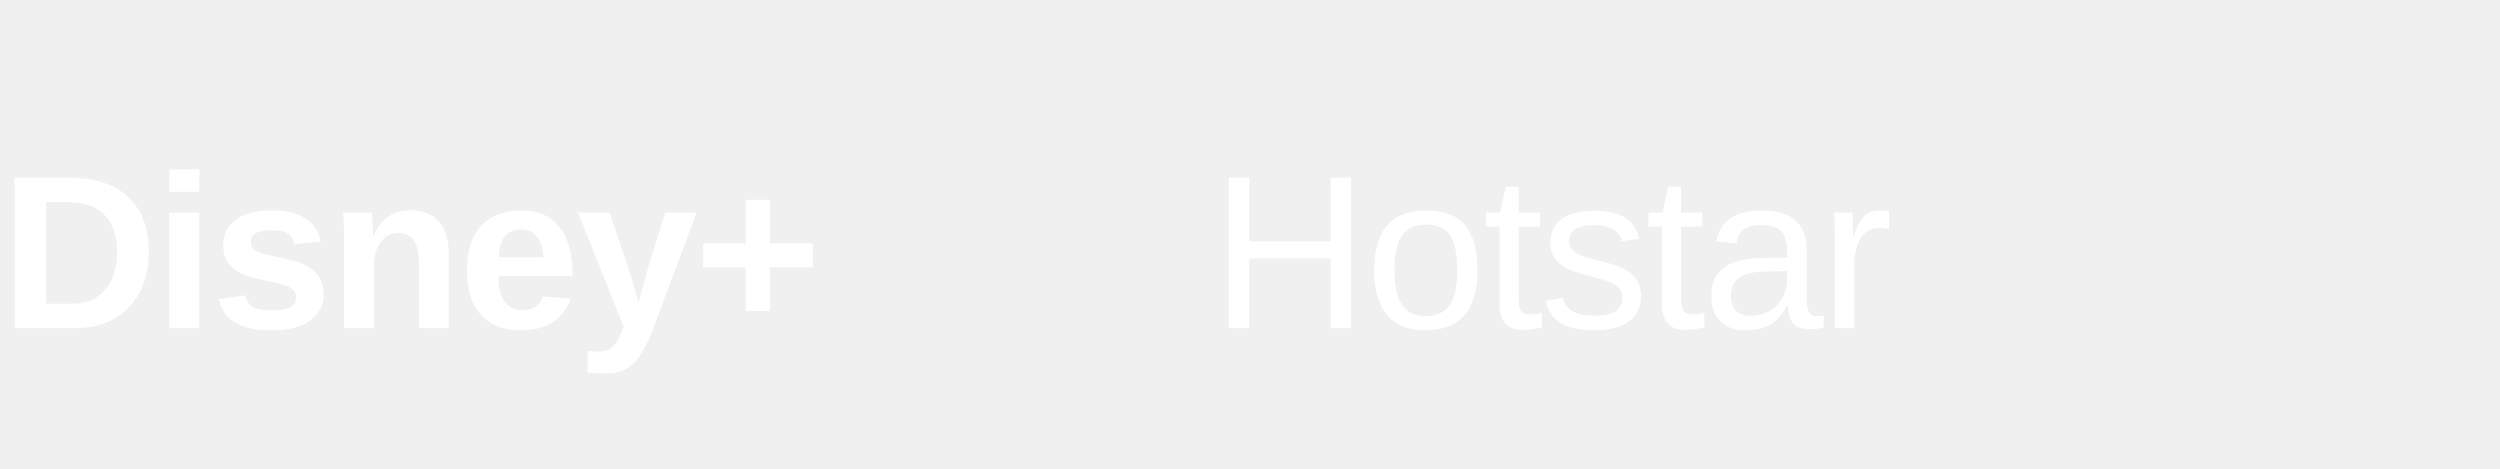
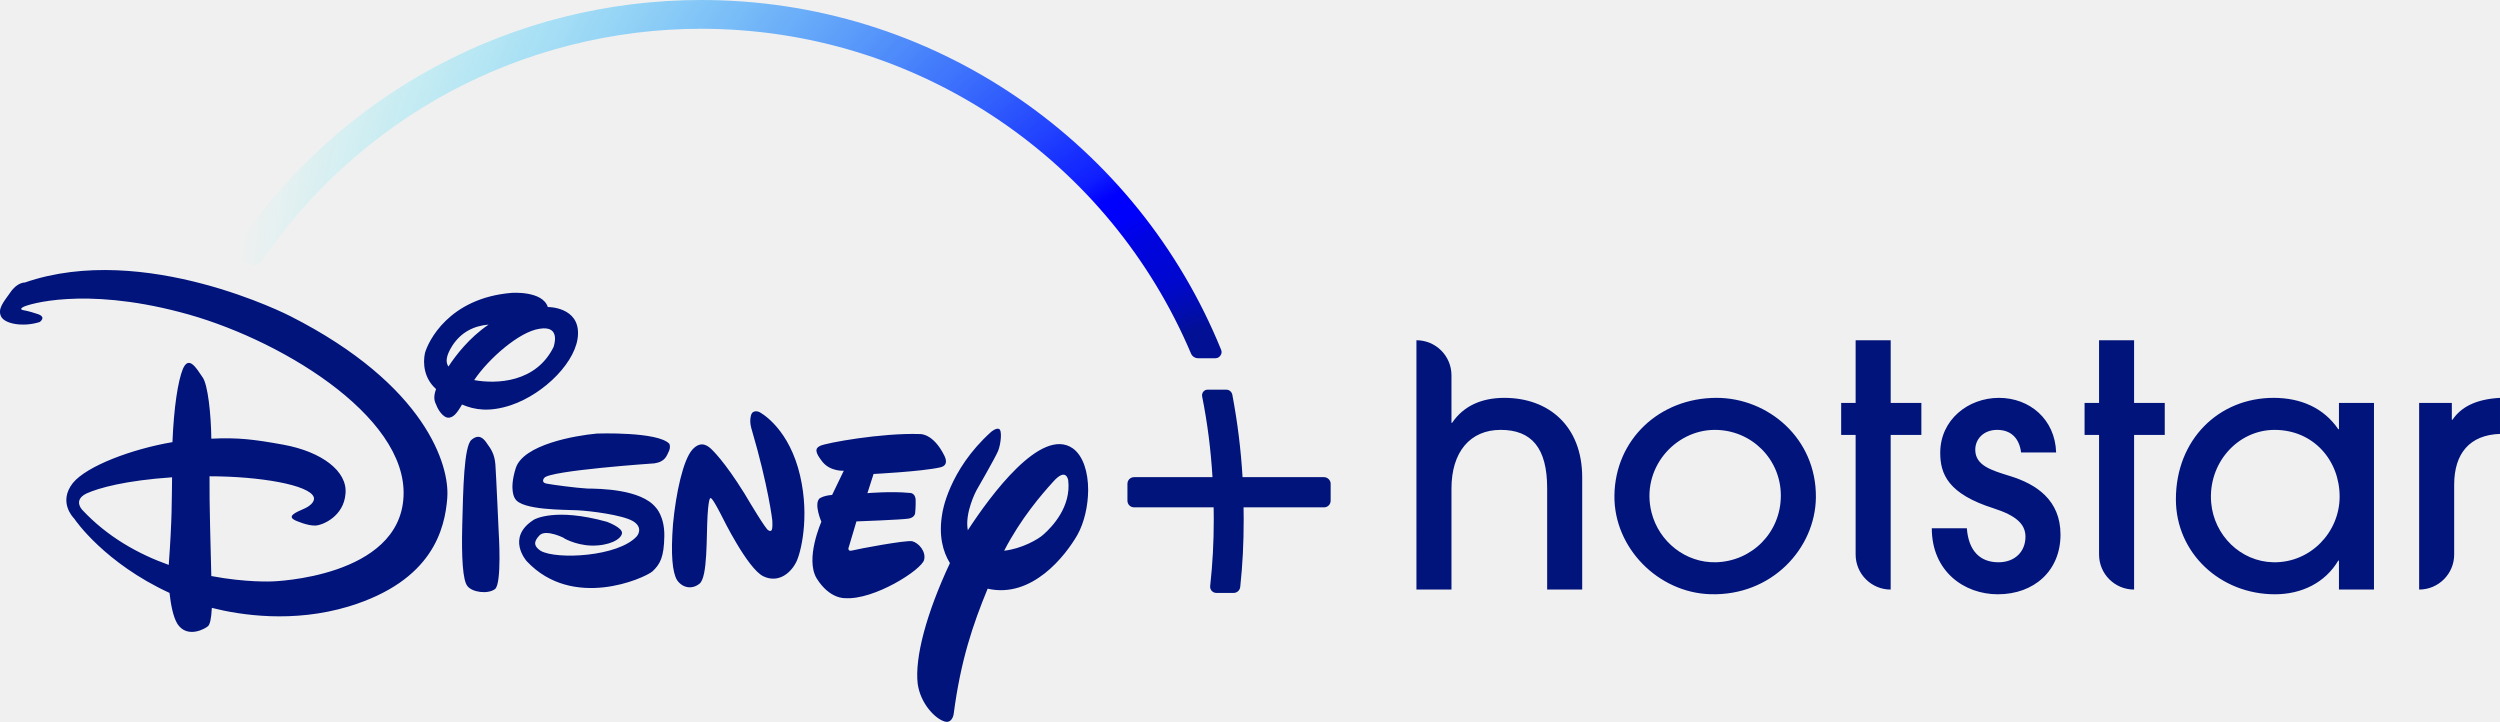
- <svg xmlns="http://www.w3.org/2000/svg" viewBox="0 0 320 60" fill="white">
-   <text x="0" y="42" font-family="'Avenir Next', 'Helvetica Neue', Arial, sans-serif" font-size="28" font-weight="700" letter-spacing="-0.5" fill="white">Disney+</text>
-   <text x="155" y="42" font-family="'Avenir Next', 'Helvetica Neue', Arial, sans-serif" font-size="28" font-weight="400" letter-spacing="-0.5" fill="white">Hotstar</text>
+ <svg xmlns="http://www.w3.org/2000/svg" width="1000" height="288.743" viewBox="0 0 264.583 76.397" version="1.1" id="svg9357">
+   <defs id="defs9351">
+     <linearGradient y2="84.295" x2="189.496" y1="184.483" x1="930.503" gradientUnits="userSpaceOnUse" id="SVGID_1_" gradientTransform="matrix(0.1408261,0,0,0.1408261,-193.4908,46.07922)">
+       <stop id="stop4543" style="stop-color:#00147a;stop-opacity:1" offset="0" />
+       <stop id="stop4545" style="stop-color:#0910fe;stop-opacity:1" offset="0.122" />
+       <stop id="stop4547" style="stop-color:#86c4ff;stop-opacity:1" offset="0.408" />
+       <stop id="stop4549" style="stop-color:#c6f5fb;stop-opacity:1" offset="0.655" />
+       <stop id="stop4551" style="stop-color:#ffffff;stop-opacity:1" offset="1" />
+     </linearGradient>
+     <clipPath clipPathUnits="userSpaceOnUse" id="clipPath3112">
+       <path d="M 0,0 H 1920 V 1080 H 0 Z" id="path3110" />
+     </clipPath>
+     <clipPath clipPathUnits="userSpaceOnUse" id="clipPath3124">
+       <path d="m 1241.53,411.064 c -19.46,-0.002 -37.52,-9.671 -48.3,-25.869 v 0 c -0.12,-0.176 -0.15,-0.394 -0.08,-0.596 v 0 c 0.07,-0.205 0.23,-0.362 0.43,-0.431 v 0 l 1.51,-0.51 c 0.09,-0.027 0.18,-0.042 0.27,-0.042 v 0 c 0.28,0 0.54,0.139 0.7,0.37 v 0 c 4.94,7.268 11.64,13.319 19.36,17.5 v 0 c 7.96,4.316 17,6.598 26.11,6.6 v 0 h 0.01 c 11.01,0 21.63,-3.246 30.72,-9.389 v 0 c 8.87,-5.994 15.76,-14.354 19.92,-24.18 v 0 c 0.13,-0.293 0.41,-0.482 0.73,-0.482 v 0 h 1.8 c 0.21,0 0.41,0.103 0.53,0.278 v 0 c 0.11,0.173 0.13,0.393 0.06,0.587 v 0 c -4.3,10.566 -11.55,19.573 -21,26.043 v 0 c -9.66,6.621 -20.99,10.121 -32.76,10.121 v 0 z" id="path3122" />
+     </clipPath>
+     <radialGradient id="radial-gradient" gradientUnits="userSpaceOnUse" cx="942.524" cy="279.896" r="760.124" fx="942.524" fy="279.896" gradientTransform="matrix(0.1353541,0,0,0.1353541,-193.5542,47.32222)">
+       <stop offset="0.007" stop-color="#021192" stop-opacity="1" id="stop847" />
+       <stop offset="0.03" stop-color="#021096" stop-opacity="1" id="stop849" />
+       <stop offset="0.057" stop-color="#010cb4" stop-opacity="1" id="stop851" />
+       <stop offset="0.084" stop-color="#0008ce" stop-opacity="1" id="stop853" />
+       <stop offset="0.111" stop-color="#0006d7" stop-opacity="1" id="stop855" />
+       <stop offset="0.138" stop-color="#0004e1" stop-opacity="1" id="stop857" />
+       <stop offset="0.165" stop-color="#0001fa" stop-opacity="1" id="stop859" />
+       <stop offset="0.191" stop-color="#0000fe" stop-opacity="1" id="stop861" />
+       <stop offset="0.216" stop-color="#0f1eff" stop-opacity="1" id="stop863" />
+       <stop offset="1" stop-color="#00ffff" stop-opacity="0" id="stop865" />
+     </radialGradient>
+     <defs id="defs868">
+       <radialGradient id="radialGradient944" gradientUnits="userSpaceOnUse" cx="942.524" cy="279.896" r="760.124" fx="942.524" fy="279.896">
+         <stop offset="0.007" stop-color="#021192" stop-opacity="1" id="stop924" />
+         <stop offset="0.03" stop-color="#021096" stop-opacity="1" id="stop926" />
+         <stop offset="0.057" stop-color="#010cb4" stop-opacity="1" id="stop928" />
+         <stop offset="0.084" stop-color="#0008ce" stop-opacity="1" id="stop930" />
+         <stop offset="0.111" stop-color="#0006d7" stop-opacity="1" id="stop932" />
+         <stop offset="0.138" stop-color="#0004e1" stop-opacity="1" id="stop934" />
+         <stop offset="0.165" stop-color="#0001fa" stop-opacity="1" id="stop936" />
+         <stop offset="0.191" stop-color="#0000fe" stop-opacity="1" id="stop938" />
+         <stop offset="0.216" stop-color="#0f1eff" stop-opacity="1" id="stop940" />
+         <stop offset="1" stop-color="#00ffff" stop-opacity="0" id="stop942" />
+       </radialGradient>
+     </defs>
+   </defs>
+   <g id="layer1" transform="translate(193.4913,-47.36283)">
+     <g id="g3483">
+       <path style="fill:#01147c;fill-opacity:1;stroke-width:1.68" d="m 47.131,89.469 c 2.887,0 5.311,1.07 6.846,3.317 h 0.071 v -2.781 h 3.708 v 19.754 h -3.708 v -3.067 h -0.071 c -1.391,2.352 -3.888,3.566 -6.704,3.566 -5.775,0 -10.482,-4.35 -10.482,-10.055 0,-6.311 4.528,-10.734 10.341,-10.734 z m -58.959,0 c 5.454,0 10.589,4.28 10.519,10.556 -0.072,5.38 -4.666,10.426 -11.176,10.226 -5.52,-0.168 -10.211,-4.912 -10.147,-10.433 0.071,-5.957 4.789,-10.349 10.804,-10.349 z m 29.881,0 c 3.282,0 5.955,2.284 6.063,5.777 H 20.407 c -0.178,-1.425 -0.998,-2.388 -2.532,-2.388 -1.427,0 -2.317,0.963 -2.317,2.102 0,1.677 1.714,2.176 3.673,2.783 2.781,0.855 5.348,2.531 5.348,6.204 0,3.814 -2.783,6.311 -6.632,6.311 -3.566,0 -6.99,-2.425 -6.99,-6.99 h 3.71 c 0.178,2.391 1.39,3.603 3.351,3.603 1.712,0 2.853,-1.106 2.853,-2.71 0,-1.354 -1.033,-2.245 -3.352,-2.994 -4.849,-1.534 -5.669,-3.638 -5.669,-5.884 0,-3.495 2.959,-5.812 6.204,-5.812 z M -43.586,83.373 c 2.048,0 3.708,1.66 3.708,3.708 v 5.027 h 0.072 c 1.176,-1.748 3.067,-2.638 5.527,-2.638 4.707,0 8.237,2.994 8.237,8.415 v 11.873 h -3.708 V 99.026 c 0,-4.243 -1.64,-6.168 -4.92,-6.168 -3.246,0 -5.207,2.352 -5.207,6.204 v 10.697 h -3.708 z m 50.193,0 v 6.632 h 3.246 v 3.388 H 6.605 v 16.366 c -2.047,0 -3.708,-1.66 -3.708,-3.708 V 93.392 H 1.366 V 90.005 H 2.897 v -6.632 h 3.708 z m 25.759,0 v 6.632 h 3.246 v 3.388 h -3.245 v 16.366 c -2.048,0 -3.708,-1.66 -3.708,-3.708 V 93.392 h -1.532 v -3.388 h 1.532 v -6.632 h 3.708 z m 38.726,6.098 v 3.814 c -3.209,0.108 -4.849,2.067 -4.849,5.385 v 7.38 c 0,2.048 -1.66,3.708 -3.708,3.708 V 90.005 h 3.46 v 1.781 h 0.071 c 0.891,-1.317 2.425,-2.173 5.027,-2.315 z m -83.098,3.388 c -4.253,0 -7.85,4.125 -6.703,8.722 0.78,3.117 3.621,5.375 6.834,5.288 3.792,-0.106 6.856,-3.135 6.856,-7.057 0,-3.853 -3.102,-6.953 -6.987,-6.953 z m 59.243,0 c -3.915,0 -7.074,3.535 -6.711,7.713 0.301,3.445 3.115,6.229 6.57,6.298 3.918,0.079 7.024,-3.162 7.024,-6.951 0,-3.851 -2.783,-7.059 -6.883,-7.059 z" id="path2" />
+       <path id="Path" d="m -93.961,96.821 c -1.949,0.447 -7.079,0.704 -7.079,0.704 l -0.65,2.03 c 0,0 2.558,-0.217 4.426,-0.027 0,0 0.609,-0.068 0.677,0.69 0.027,0.704 -0.054,1.462 -0.054,1.462 0,0 -0.041,0.46 -0.69,0.568 -0.704,0.122 -5.522,0.298 -5.522,0.298 l -0.785,2.639 c 0,0 -0.284,0.609 0.365,0.433 0.609,-0.162 5.658,-1.11 6.321,-0.975 0.704,0.176 1.489,1.11 1.259,1.976 -0.271,1.056 -5.306,4.277 -8.378,4.047 0,0 -1.611,0.108 -2.978,-2.071 -1.272,-2.071 0.487,-6.01 0.487,-6.01 0,0 -0.799,-1.841 -0.217,-2.45 0,0 0.352,-0.311 1.354,-0.393 l 1.232,-2.558 c 0,0 -1.408,0.095 -2.247,-0.934 -0.785,-0.988 -0.839,-1.435 -0.244,-1.705 0.636,-0.311 6.497,-1.381 10.531,-1.245 0,0 1.408,-0.135 2.612,2.301 -0.014,0 0.582,0.988 -0.42,1.218 z m -15.173,9.827 c -0.514,1.218 -1.881,2.518 -3.573,1.705 -1.678,-0.812 -4.345,-6.267 -4.345,-6.267 0,0 -1.015,-2.03 -1.205,-1.99 0,0 -0.217,-0.393 -0.352,1.827 -0.135,2.22 0.027,6.538 -0.853,7.214 -0.839,0.677 -1.854,0.406 -2.382,-0.393 -0.474,-0.785 -0.677,-2.653 -0.42,-5.929 0.311,-3.276 1.069,-6.768 2.044,-7.864 0.975,-1.083 1.76,-0.298 2.057,-0.014 0,0 1.299,1.178 3.452,4.643 l 0.379,0.636 c 0,0 1.949,3.276 2.152,3.262 0,0 0.162,0.149 0.298,0.041 0.203,-0.054 0.122,-1.11 0.122,-1.11 0,0 -0.406,-3.56 -2.179,-9.597 0,0 -0.271,-0.758 -0.081,-1.462 0.176,-0.717 0.893,-0.379 0.893,-0.379 0,0 2.761,1.381 4.088,5.874 1.313,4.534 0.42,8.581 -0.095,9.8 z m -13.562,-11.546 c -0.23,0.46 -0.365,1.123 -1.53,1.299 0,0 -11.14,0.758 -11.668,1.543 0,0 -0.393,0.46 0.217,0.596 0.609,0.122 3.127,0.46 4.345,0.528 1.299,0.014 5.685,0.054 7.255,2.017 0,0 0.934,0.934 0.893,3.045 -0.041,2.166 -0.42,2.924 -1.259,3.709 -0.88,0.731 -8.433,4.115 -13.305,-1.083 0,0 -2.247,-2.504 0.772,-4.399 0,0 2.179,-1.313 7.715,0.23 0,0 1.678,0.609 1.597,1.218 -0.095,0.65 -1.381,1.34 -3.248,1.299 -1.814,-0.054 -3.14,-0.92 -2.883,-0.785 0.244,0.095 -1.949,-1.056 -2.626,-0.271 -0.677,0.717 -0.514,1.164 0.149,1.611 1.692,0.961 8.23,0.623 10.179,-1.543 0,0 0.772,-0.88 -0.406,-1.597 -1.178,-0.677 -4.548,-1.083 -5.861,-1.151 -1.259,-0.068 -5.942,0.013 -6.619,-1.232 0,0 -0.677,-0.839 0.068,-3.221 0.785,-2.491 6.24,-3.452 8.595,-3.668 0,0 6.483,-0.23 7.675,1.096 -0.013,0 0.149,0.311 -0.054,0.758 z m -18.408,14.605 c -0.785,0.582 -2.45,0.325 -2.924,-0.325 -0.474,-0.582 -0.636,-2.897 -0.541,-6.524 0.095,-3.668 0.176,-8.216 0.961,-8.933 0.839,-0.731 1.354,-0.095 1.678,0.406 0.352,0.487 0.772,1.029 0.866,2.179 0.081,1.151 0.352,7.187 0.352,7.187 0,0 0.352,5.441 -0.393,6.01 z m 1.692,-19.464 c -2.287,0.758 -3.858,0.501 -5.184,-0.068 -0.582,1.015 -0.92,1.326 -1.367,1.394 -0.65,0.068 -1.232,-0.975 -1.34,-1.313 -0.108,-0.257 -0.42,-0.69 -0.041,-1.719 -1.299,-1.164 -1.394,-2.734 -1.178,-3.79 0.325,-1.218 2.518,-5.847 9.191,-6.389 0,0 3.262,-0.244 3.817,1.502 h 0.095 c 0,0 3.167,0.014 3.1,2.829 -0.041,2.829 -3.519,6.348 -7.093,7.553 z m -6.226,-6.267 c -0.677,1.083 -0.704,1.733 -0.393,2.179 0.772,-1.178 2.179,-3.032 4.25,-4.44 -1.597,0.135 -2.937,0.826 -3.858,2.26 z m 9.218,-1.814 c -2.098,0.311 -5.346,3.127 -6.89,5.428 2.369,0.433 6.551,0.271 8.405,-3.506 -0.013,0 0.88,-2.342 -1.516,-1.922 z m 56.957,21.806 c -1.259,2.193 -4.792,6.768 -9.502,5.698 -1.557,3.776 -2.856,7.58 -3.6,13.292 0,0 -0.162,1.11 -1.083,0.717 -0.907,-0.325 -2.423,-1.841 -2.721,-3.939 -0.325,-2.761 0.907,-7.431 3.411,-12.777 -0.731,-1.191 -1.232,-2.897 -0.799,-5.319 0,0 0.636,-4.494 5.143,-8.554 0,0 0.541,-0.474 0.853,-0.325 0.352,0.149 0.189,1.611 -0.095,2.315 -0.284,0.704 -2.301,4.196 -2.301,4.196 0,0 -1.259,2.355 -0.907,4.21 2.369,-3.641 7.756,-10.991 11.099,-8.676 1.123,0.799 1.638,2.545 1.638,4.426 -0.014,1.665 -0.406,3.424 -1.137,4.737 z m -0.975,-5.766 c 0,0 -0.189,-1.448 -1.597,0.149 -1.218,1.34 -3.411,3.871 -5.184,7.296 1.854,-0.203 3.641,-1.218 4.182,-1.733 0.88,-0.785 2.924,-2.897 2.599,-5.712 z m -65.714,1.841 c -0.257,3.276 -1.516,8.784 -10.436,11.505 -5.888,1.773 -11.451,0.92 -14.483,0.149 -0.068,1.205 -0.203,1.719 -0.393,1.922 -0.257,0.257 -2.179,1.367 -3.235,-0.203 -0.474,-0.744 -0.717,-2.098 -0.853,-3.303 -6.822,-3.14 -9.962,-7.661 -10.084,-7.864 -0.149,-0.149 -1.705,-1.773 -0.149,-3.763 1.462,-1.8 6.24,-3.6 10.544,-4.331 0.149,-3.682 0.582,-6.456 1.096,-7.729 0.623,-1.475 1.408,-0.149 2.084,0.853 0.568,0.744 0.907,3.952 0.934,6.511 2.815,-0.135 4.48,0.068 7.62,0.636 4.088,0.744 6.822,2.829 6.578,5.198 -0.176,2.328 -2.315,3.289 -3.127,3.357 -0.853,0.068 -2.179,-0.541 -2.179,-0.541 -0.907,-0.433 -0.068,-0.812 1.029,-1.286 1.191,-0.582 0.92,-1.178 0.92,-1.178 -0.447,-1.299 -5.753,-2.206 -11.031,-2.206 -0.027,2.91 0.122,7.742 0.189,10.558 3.695,0.704 6.456,0.568 6.456,0.568 0,0 13.481,-0.379 13.887,-8.988 0.42,-8.622 -13.441,-16.892 -23.687,-19.518 -10.233,-2.68 -16.026,-0.812 -16.527,-0.555 -0.541,0.271 -0.041,0.352 -0.041,0.352 0,0 0.555,0.081 1.516,0.406 1.015,0.325 0.23,0.853 0.23,0.853 -1.746,0.555 -3.709,0.203 -4.088,-0.596 -0.379,-0.799 0.257,-1.516 0.988,-2.545 0.731,-1.083 1.53,-1.042 1.53,-1.042 12.656,-4.385 28.072,3.546 28.072,3.546 14.442,7.323 16.906,15.904 16.635,19.234 z m -38.197,-0.447 c -1.435,0.704 -0.447,1.719 -0.447,1.719 2.694,2.897 6.01,4.71 9.163,5.834 0.365,-4.995 0.311,-6.754 0.352,-9.272 -4.927,0.338 -7.769,1.123 -9.069,1.719 z" fill="#01147c" fill-opacity="1" stroke="none" style="stroke-width:0.135;fill:#01147c;fill-opacity:1" />
+       <path id="Path-1" d="m -52.664,98.567 v 1.787 c 0,0.393 -0.311,0.704 -0.704,0.704 h -8.514 c 0,0.447 0.014,0.839 0.014,1.205 0,2.639 -0.108,4.792 -0.365,7.214 -0.041,0.365 -0.338,0.636 -0.69,0.636 h -1.841 c -0.189,0 -0.365,-0.081 -0.487,-0.217 -0.122,-0.135 -0.189,-0.325 -0.162,-0.514 0.257,-2.409 0.379,-4.534 0.379,-7.12 0,-0.379 0,-0.772 -0.014,-1.205 h -8.419 c -0.393,0 -0.704,-0.311 -0.704,-0.704 v -1.787 c 0,-0.393 0.311,-0.704 0.704,-0.704 h 8.297 c -0.176,-2.91 -0.528,-5.712 -1.096,-8.554 -0.027,-0.176 0.014,-0.352 0.122,-0.487 0.108,-0.135 0.271,-0.217 0.447,-0.217 h 1.99 c 0.311,0 0.568,0.217 0.636,0.528 0.555,2.937 0.907,5.793 1.083,8.73 h 8.622 c 0.379,0 0.704,0.325 0.704,0.704 z" fill="#01147c" fill-opacity="1" stroke="none" style="stroke-width:0.135;fill:#01147c;fill-opacity:1" />
+       <path id="Path-3" d="M -64.25,84.396 C -68.649,73.581 -76.08,64.363 -85.745,57.731 -95.639,50.95 -107.239,47.363 -119.285,47.363 c -19.924,0 -38.413,9.894 -49.445,26.475 -0.122,0.176 -0.149,0.406 -0.081,0.609 0.068,0.217 0.23,0.365 0.433,0.433 l 1.543,0.528 c 0.095,0.027 0.189,0.041 0.271,0.041 0.284,0 0.555,-0.149 0.717,-0.379 5.062,-7.444 11.911,-13.63 19.816,-17.907 8.162,-4.413 17.407,-6.754 26.732,-6.754 11.275,0 22.144,3.33 31.456,9.61 9.082,6.132 16.134,14.699 20.398,24.756 0.122,0.298 0.42,0.501 0.744,0.501 h 1.841 c 0.217,0 0.42,-0.108 0.528,-0.284 0.135,-0.176 0.162,-0.393 0.081,-0.596 z M -166.565,74.989 c -0.041,0 -0.081,-0.014 -0.122,-0.027 0.041,0.014 0.081,0.027 0.122,0.027 h 0.027 c 0,0 -0.013,0 -0.027,0 z m 99.485,10.043 c 0.041,0.027 0.081,0.054 0.122,0.068 -0.041,-0.027 -0.081,-0.041 -0.122,-0.068 z" fill-opacity="1" fill="url(#radial-gradient)" stroke="none" style="fill:url(#radial-gradient);stroke-width:0.135" />
+     </g>
+   </g>
</svg>
